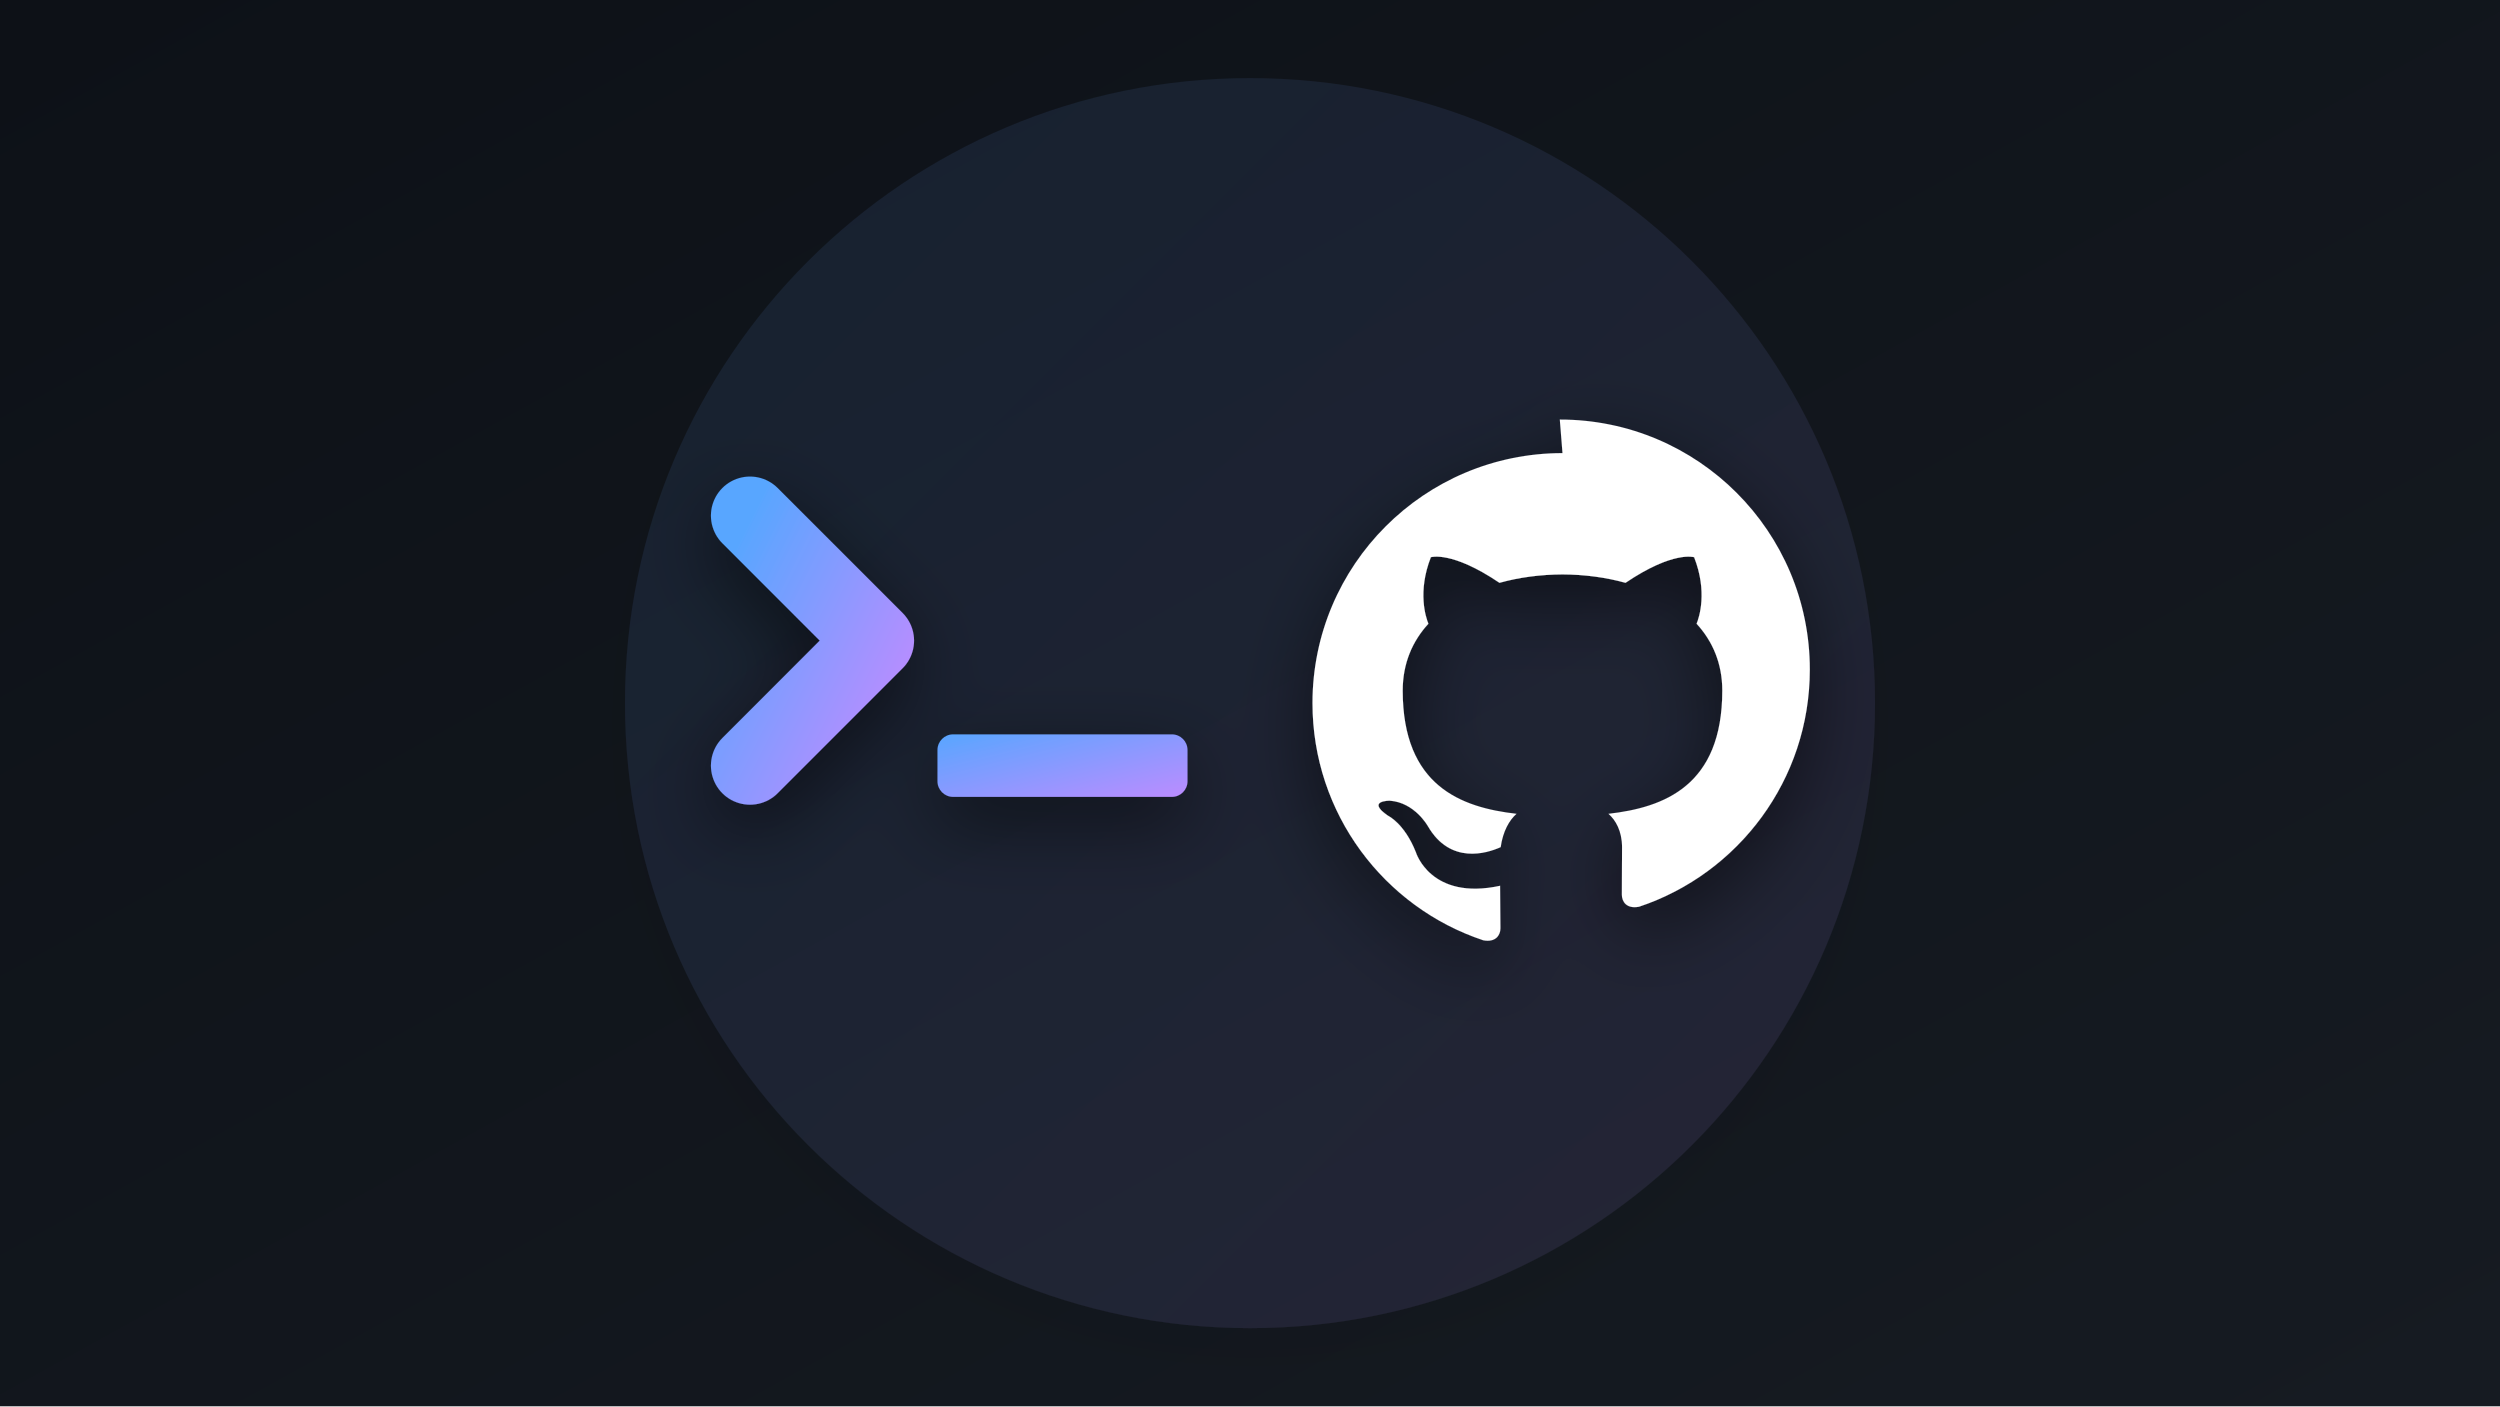
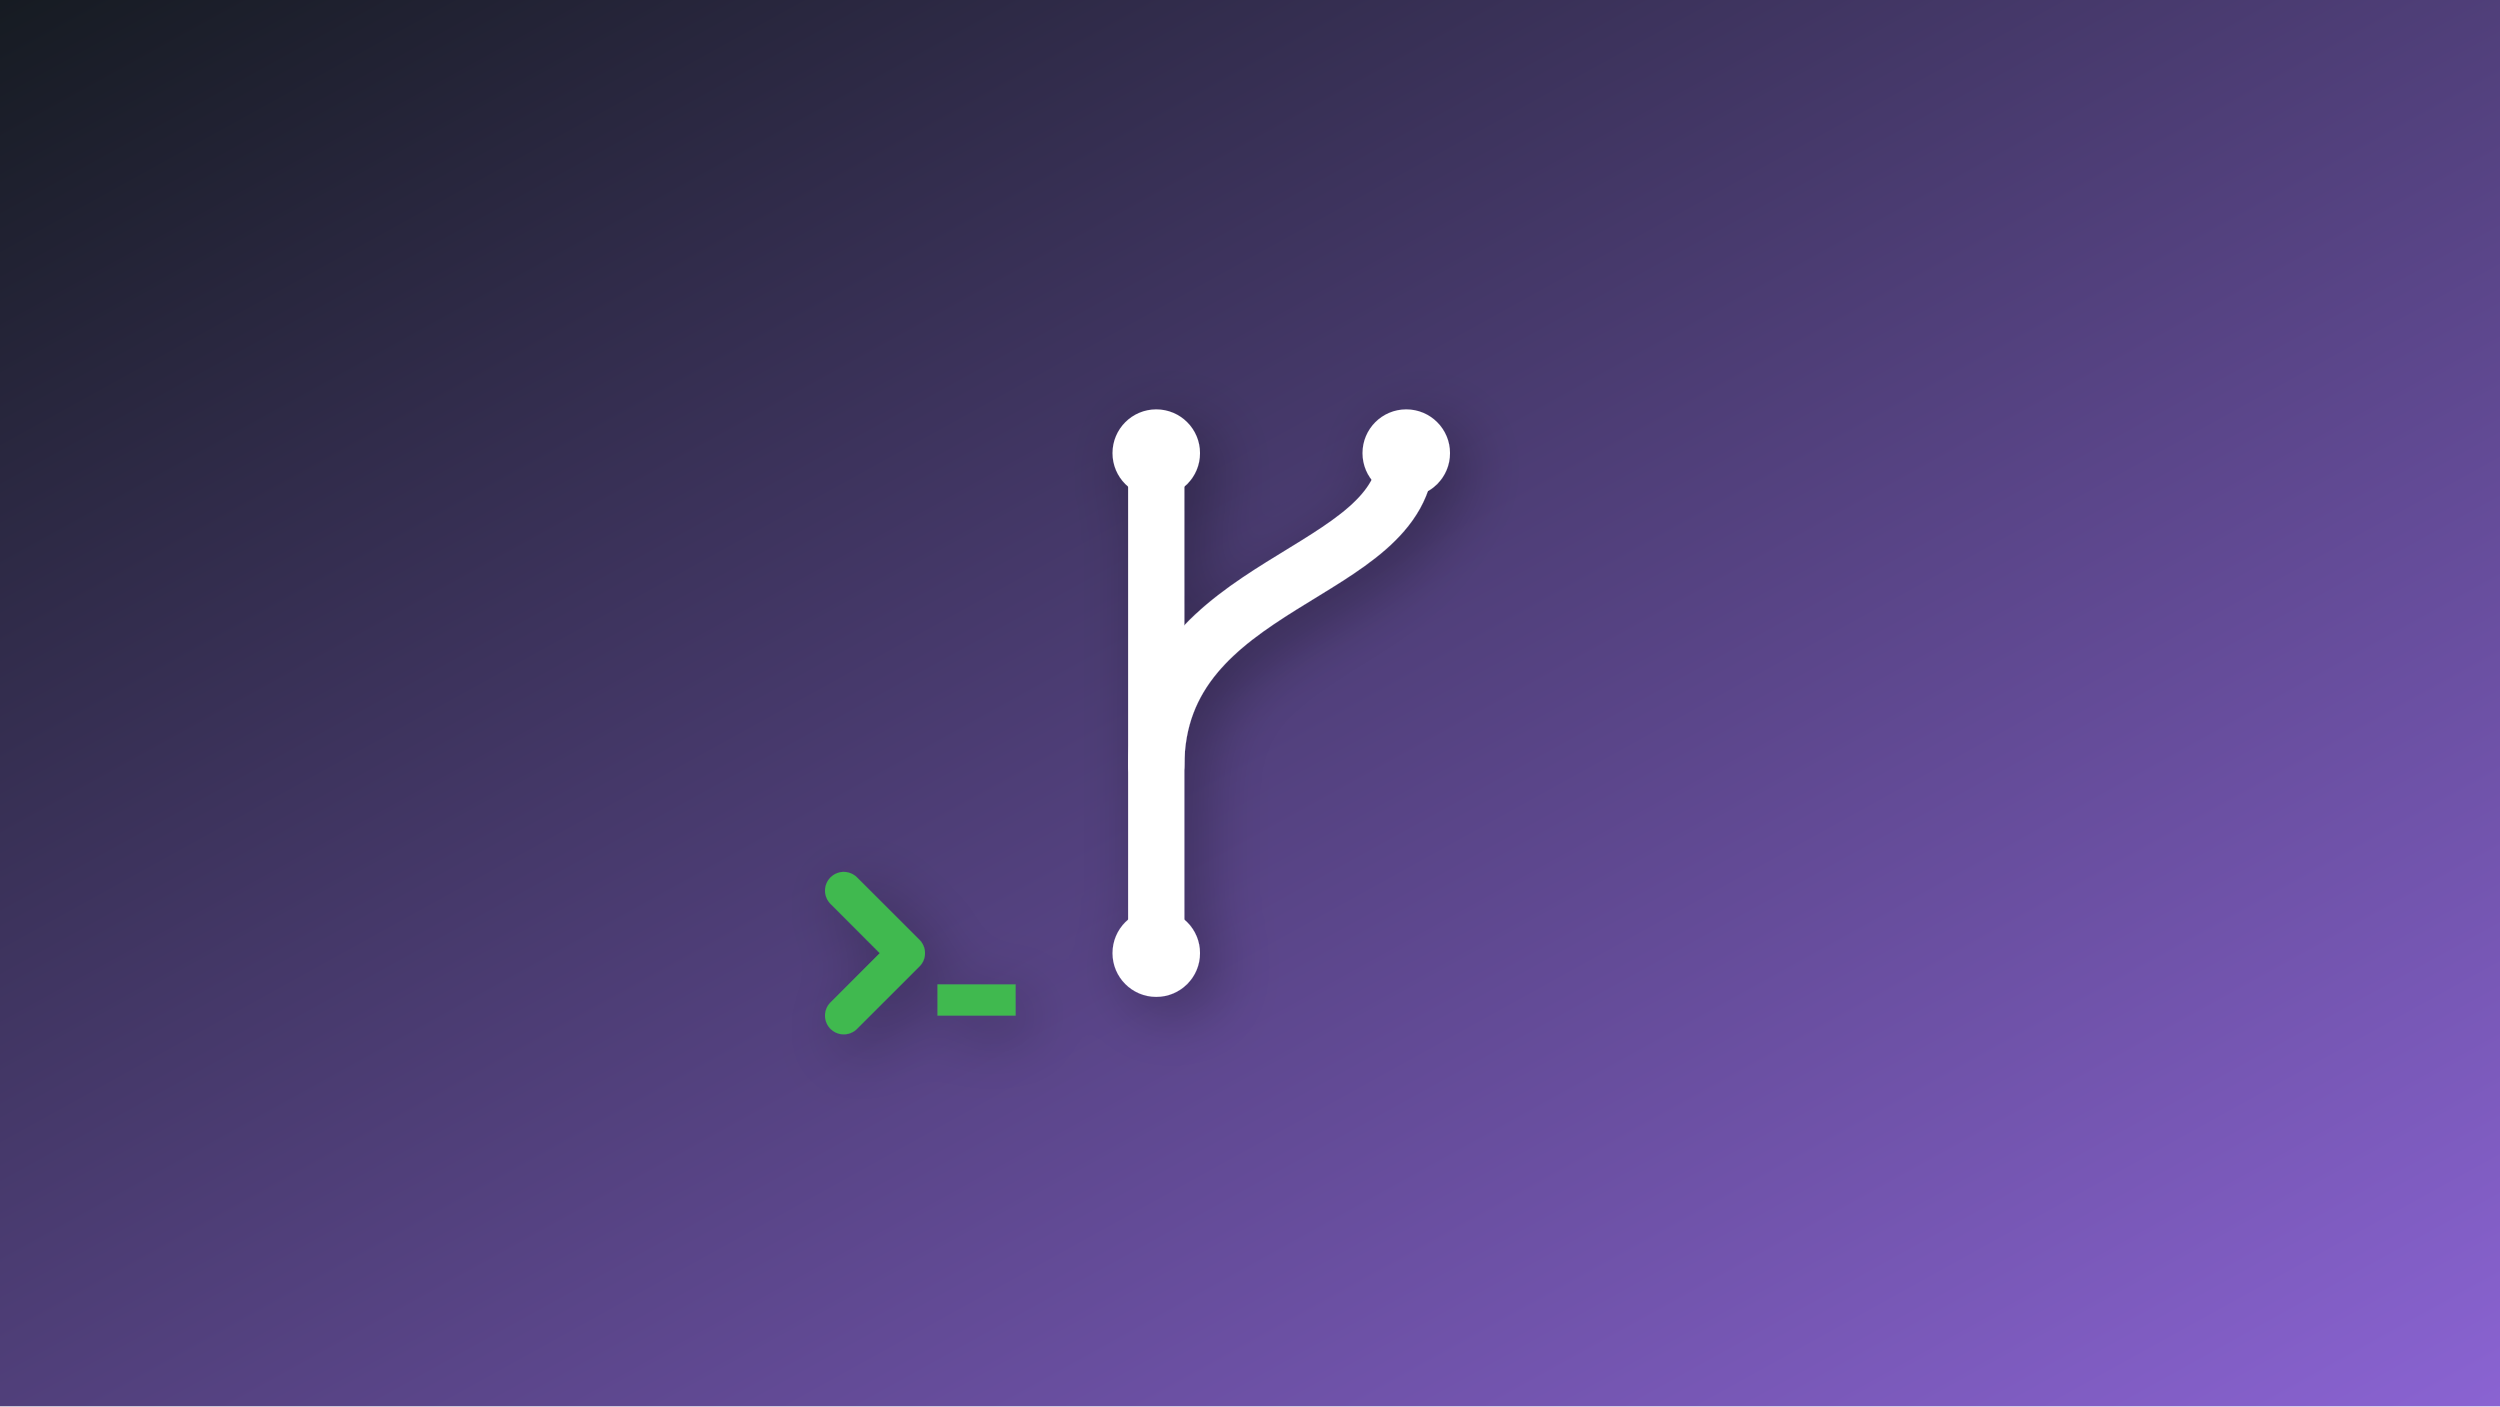
- <svg xmlns="http://www.w3.org/2000/svg" viewBox="0 0 800 450" width="800" height="450">
+ <svg xmlns="http://www.w3.org/2000/svg" width="800" height="450" viewBox="0 0 800 450">
  <defs>
-     <linearGradient id="bgGradient" x1="0%" y1="0%" x2="100%" y2="100%">
-       <stop offset="0%" stop-color="#0d1117" />
-       <stop offset="100%" stop-color="#161b22" />
-     </linearGradient>
-     <linearGradient id="cliGradient" x1="0%" y1="0%" x2="100%" y2="100%">
-       <stop offset="0%" stop-color="#58a6ff" />
-       <stop offset="100%" stop-color="#bc8cff" />
+     <linearGradient id="bg" x1="0%" y1="0%" x2="100%" y2="100%">
+       <stop offset="0%" stop-color="#161b22" />
+       <stop offset="100%" stop-color="#8a63d2" />
    </linearGradient>
    <filter id="shadow" x="-20%" y="-20%" width="140%" height="140%">
-       <feDropShadow dx="0" dy="8" stdDeviation="12" flood-color="rgba(0,0,0,0.5)" />
+       <feGaussianBlur in="SourceAlpha" stdDeviation="10" />
+       <feOffset dx="5" dy="5" result="offsetblur" />
+       <feComponentTransfer>
+         <feFuncA type="linear" slope="0.3" />
+       </feComponentTransfer>
+       <feMerge>
+         <feMergeNode />
+         <feMergeNode in="SourceGraphic" />
+       </feMerge>
    </filter>
  </defs>
-   <rect width="100%" height="100%" fill="url(#bgGradient)" />
-   <circle cx="400" cy="225" r="200" fill="url(#cliGradient)" opacity="0.1" filter="url(#shadow)" />
+   <rect width="800" height="450" fill="url(#bg)" />
  <g transform="translate(400, 225)" filter="url(#shadow)">
-     <path d="M -160 -60 L -120 -20 L -160 20" fill="none" stroke="url(#cliGradient)" stroke-width="25" stroke-linecap="round" stroke-linejoin="round" />
-     <rect x="-100" y="10" width="80" height="20" rx="5" fill="url(#cliGradient)">
-       <animate attributeName="opacity" values="1;0.2;1" dur="1s" repeatCount="indefinite" />
-     </rect>
-     <g transform="translate(100, 0) scale(0.8)">
-       <path d="M 0 -100 C -55.23 -100 -100 -55.23 -100 0 C -100 44.18 -71.35 81.67 -31.64 94.88 C -26.64 95.8 -24.82 92.71 -24.82 90.06 C -24.82 87.69 -24.91 81.41 -24.96 73.06 C -52.76 79.1 -58.64 59.7 -58.64 59.7 C -63.19 48.15 -69.75 45.08 -69.75 45.08 C -78.81 38.89 -69.06 39.02 -69.06 39.02 C -59.04 39.72 -53.78 49.31 -53.78 49.31 C -44.88 64.57 -30.43 60.17 -24.73 57.61 C -23.82 51.16 -21.24 46.77 -18.39 44.27 C -40.58 41.75 -63.92 33.16 -63.92 -5.02 C -63.92 -15.9 -60.03 -24.8 -53.64 -31.76 C -54.67 -34.28 -58.09 -44.5 -52.66 -58.37 C -52.66 -58.37 -44.29 -61.05 -25.21 -48.13 C -17.26 -50.34 -8.73 -51.44 0 -51.49 C 8.73 -51.44 17.26 -50.34 25.21 -48.13 C 44.29 -61.05 52.66 -58.37 52.66 -58.37 C 58.09 -44.5 54.67 -34.28 53.64 -31.76 C 60.03 -24.8 63.92 -15.9 63.92 -5.02 C 63.92 33.16 40.58 41.75 18.39 44.27 C 21.24 46.77 23.82 51.16 23.82 57.61 C 23.82 66.88 23.74 74.37 23.74 76.62 C 23.74 79.29 25.54 82.42 30.63 81.44 C 70.3 68.18 98.92 30.73 98.92 -13.43 C 98.92 -68.66 54.14 -113.43 -1.08 -113.43 Z" fill="white" />
+     <g stroke="#ffffff" stroke-width="18" stroke-linecap="round" fill="none">
+       <path d="M-30,80 L-30,-80" />
+       <path d="M-30,20 C-30,-40 50,-40 50,-80" />
+     </g>
+     <g fill="#ffffff" stroke="none">
+       <circle cx="-30" cy="80" r="14" />
+       <circle cx="-30" cy="-80" r="14" />
+       <circle cx="50" cy="-80" r="14" />
+     </g>
+     <g transform="translate(-130, 60)">
+       <path d="M0,0 L20,20 L0,40" stroke="#3fb950" stroke-width="12" stroke-linecap="round" stroke-linejoin="round" fill="none" />
+       <rect x="30" y="30" width="25" height="10" fill="#3fb950" />
    </g>
  </g>
</svg>
